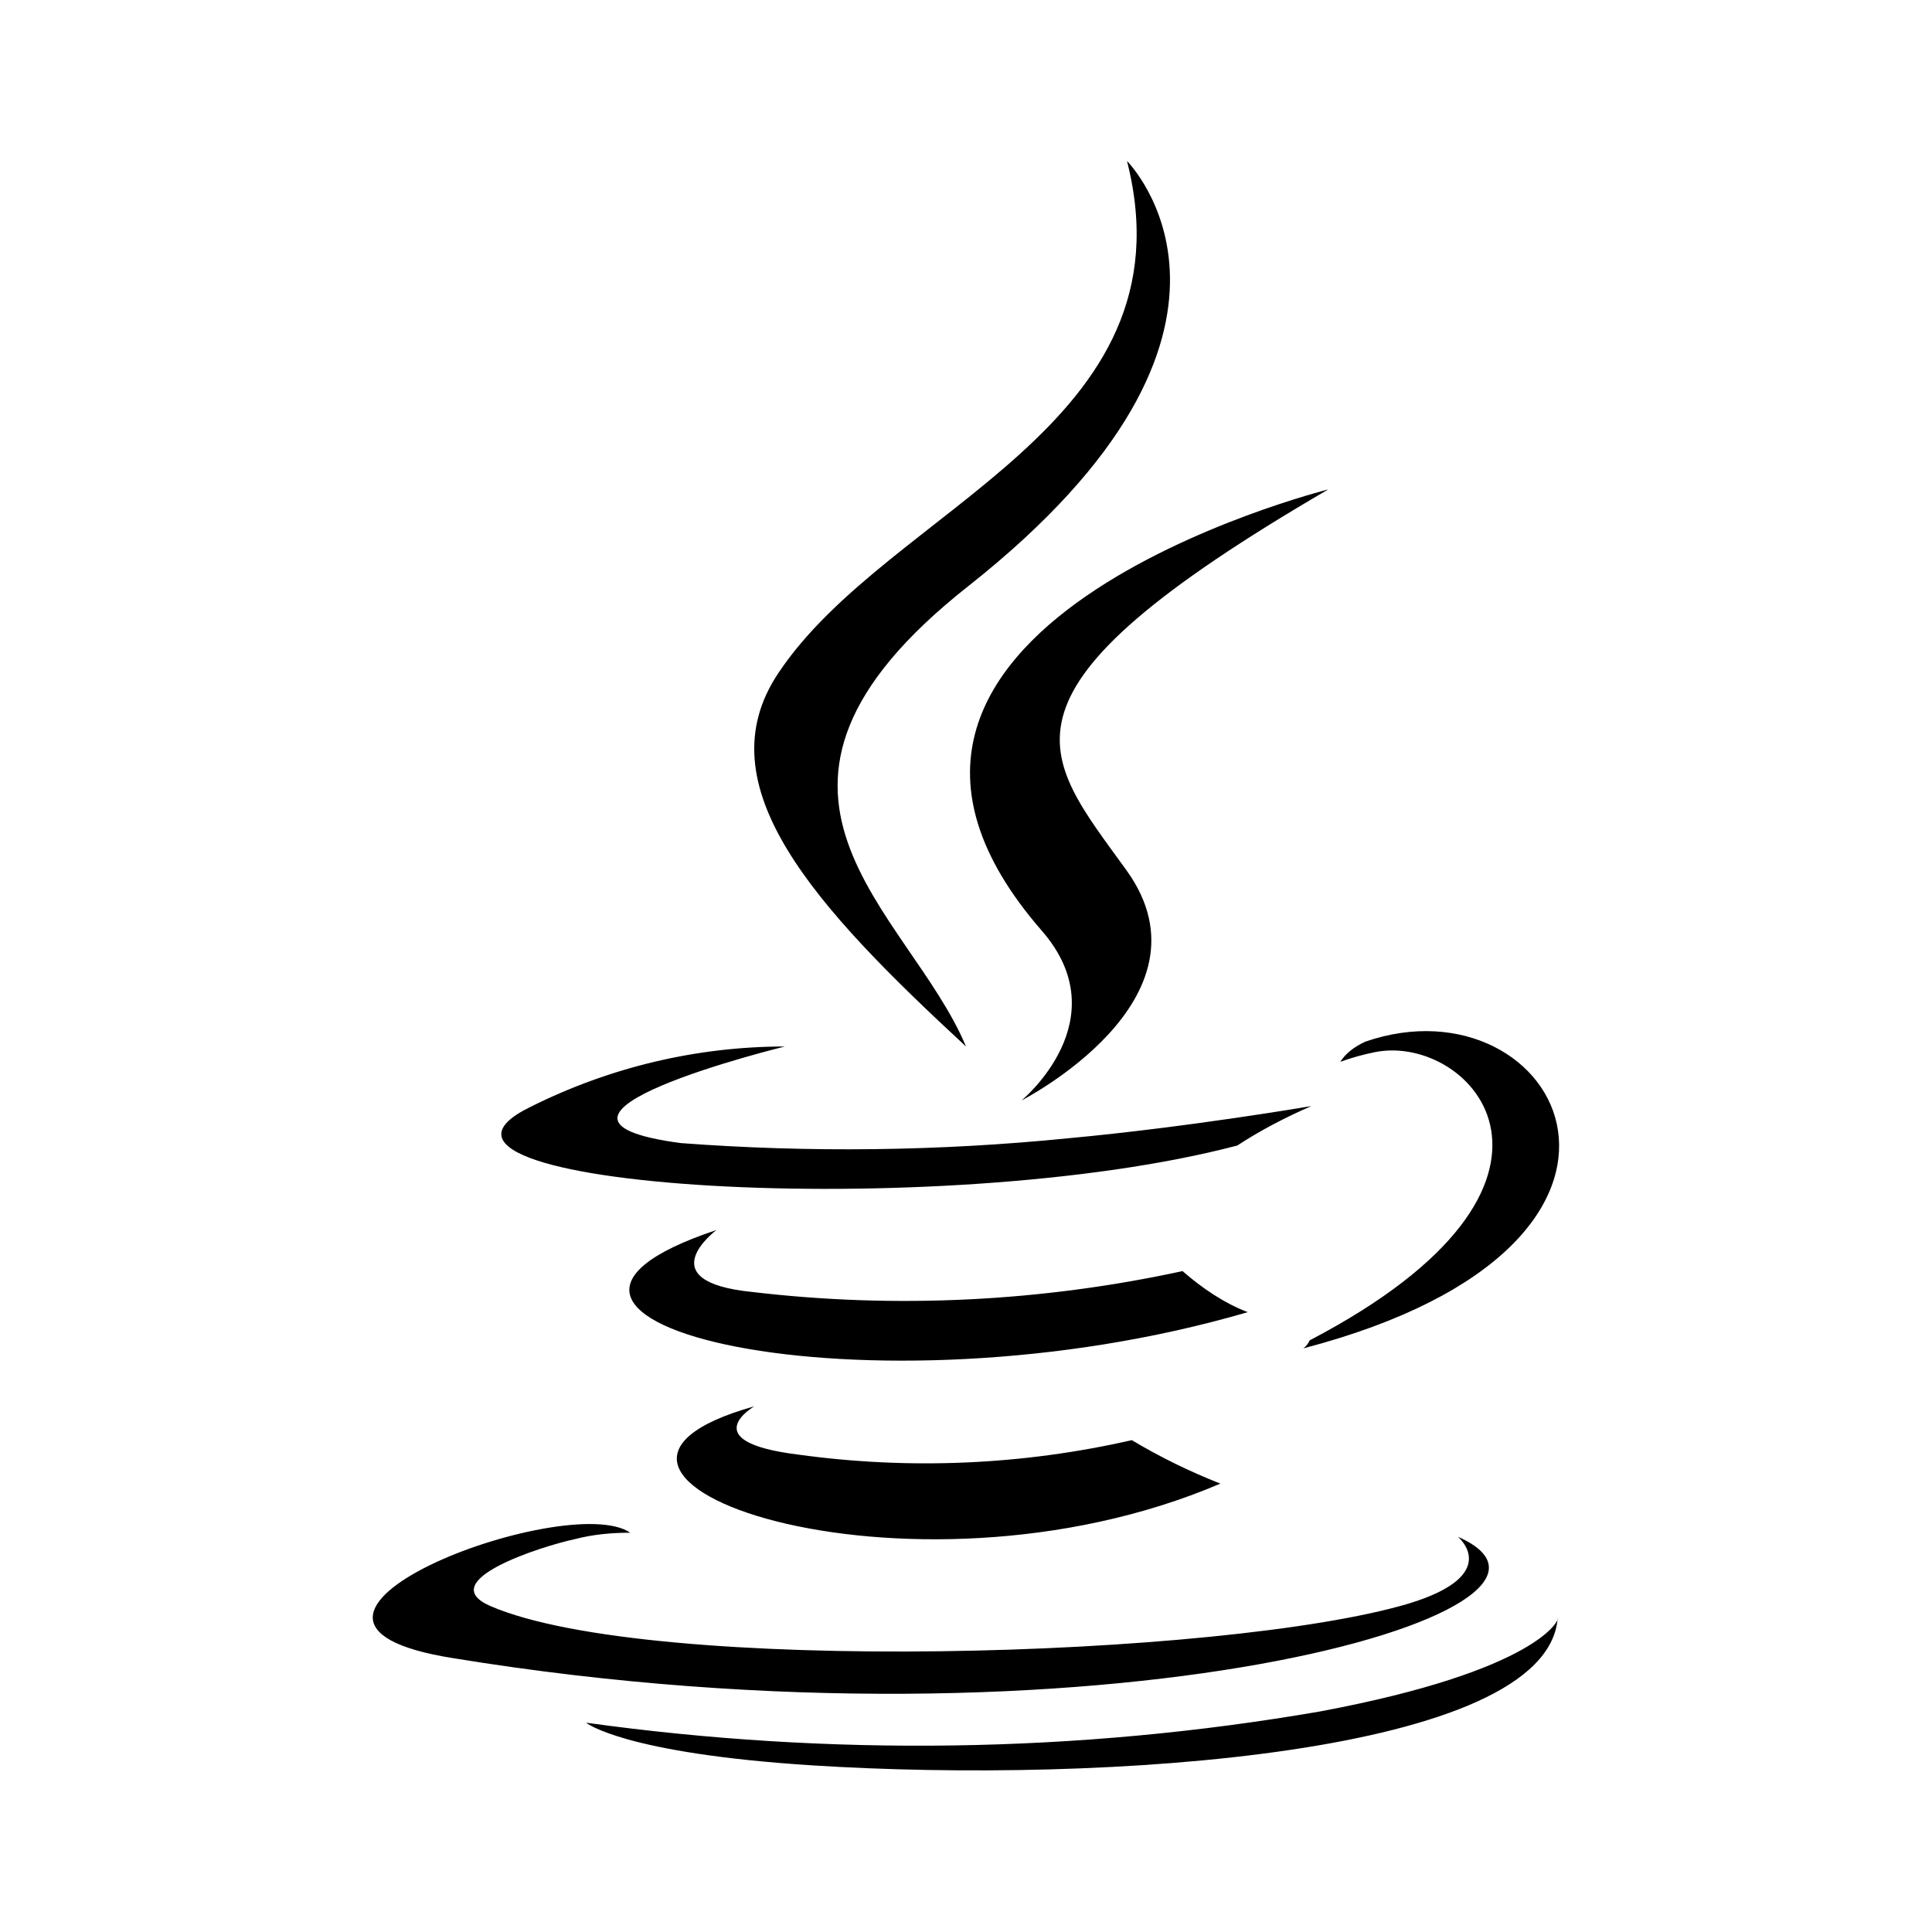
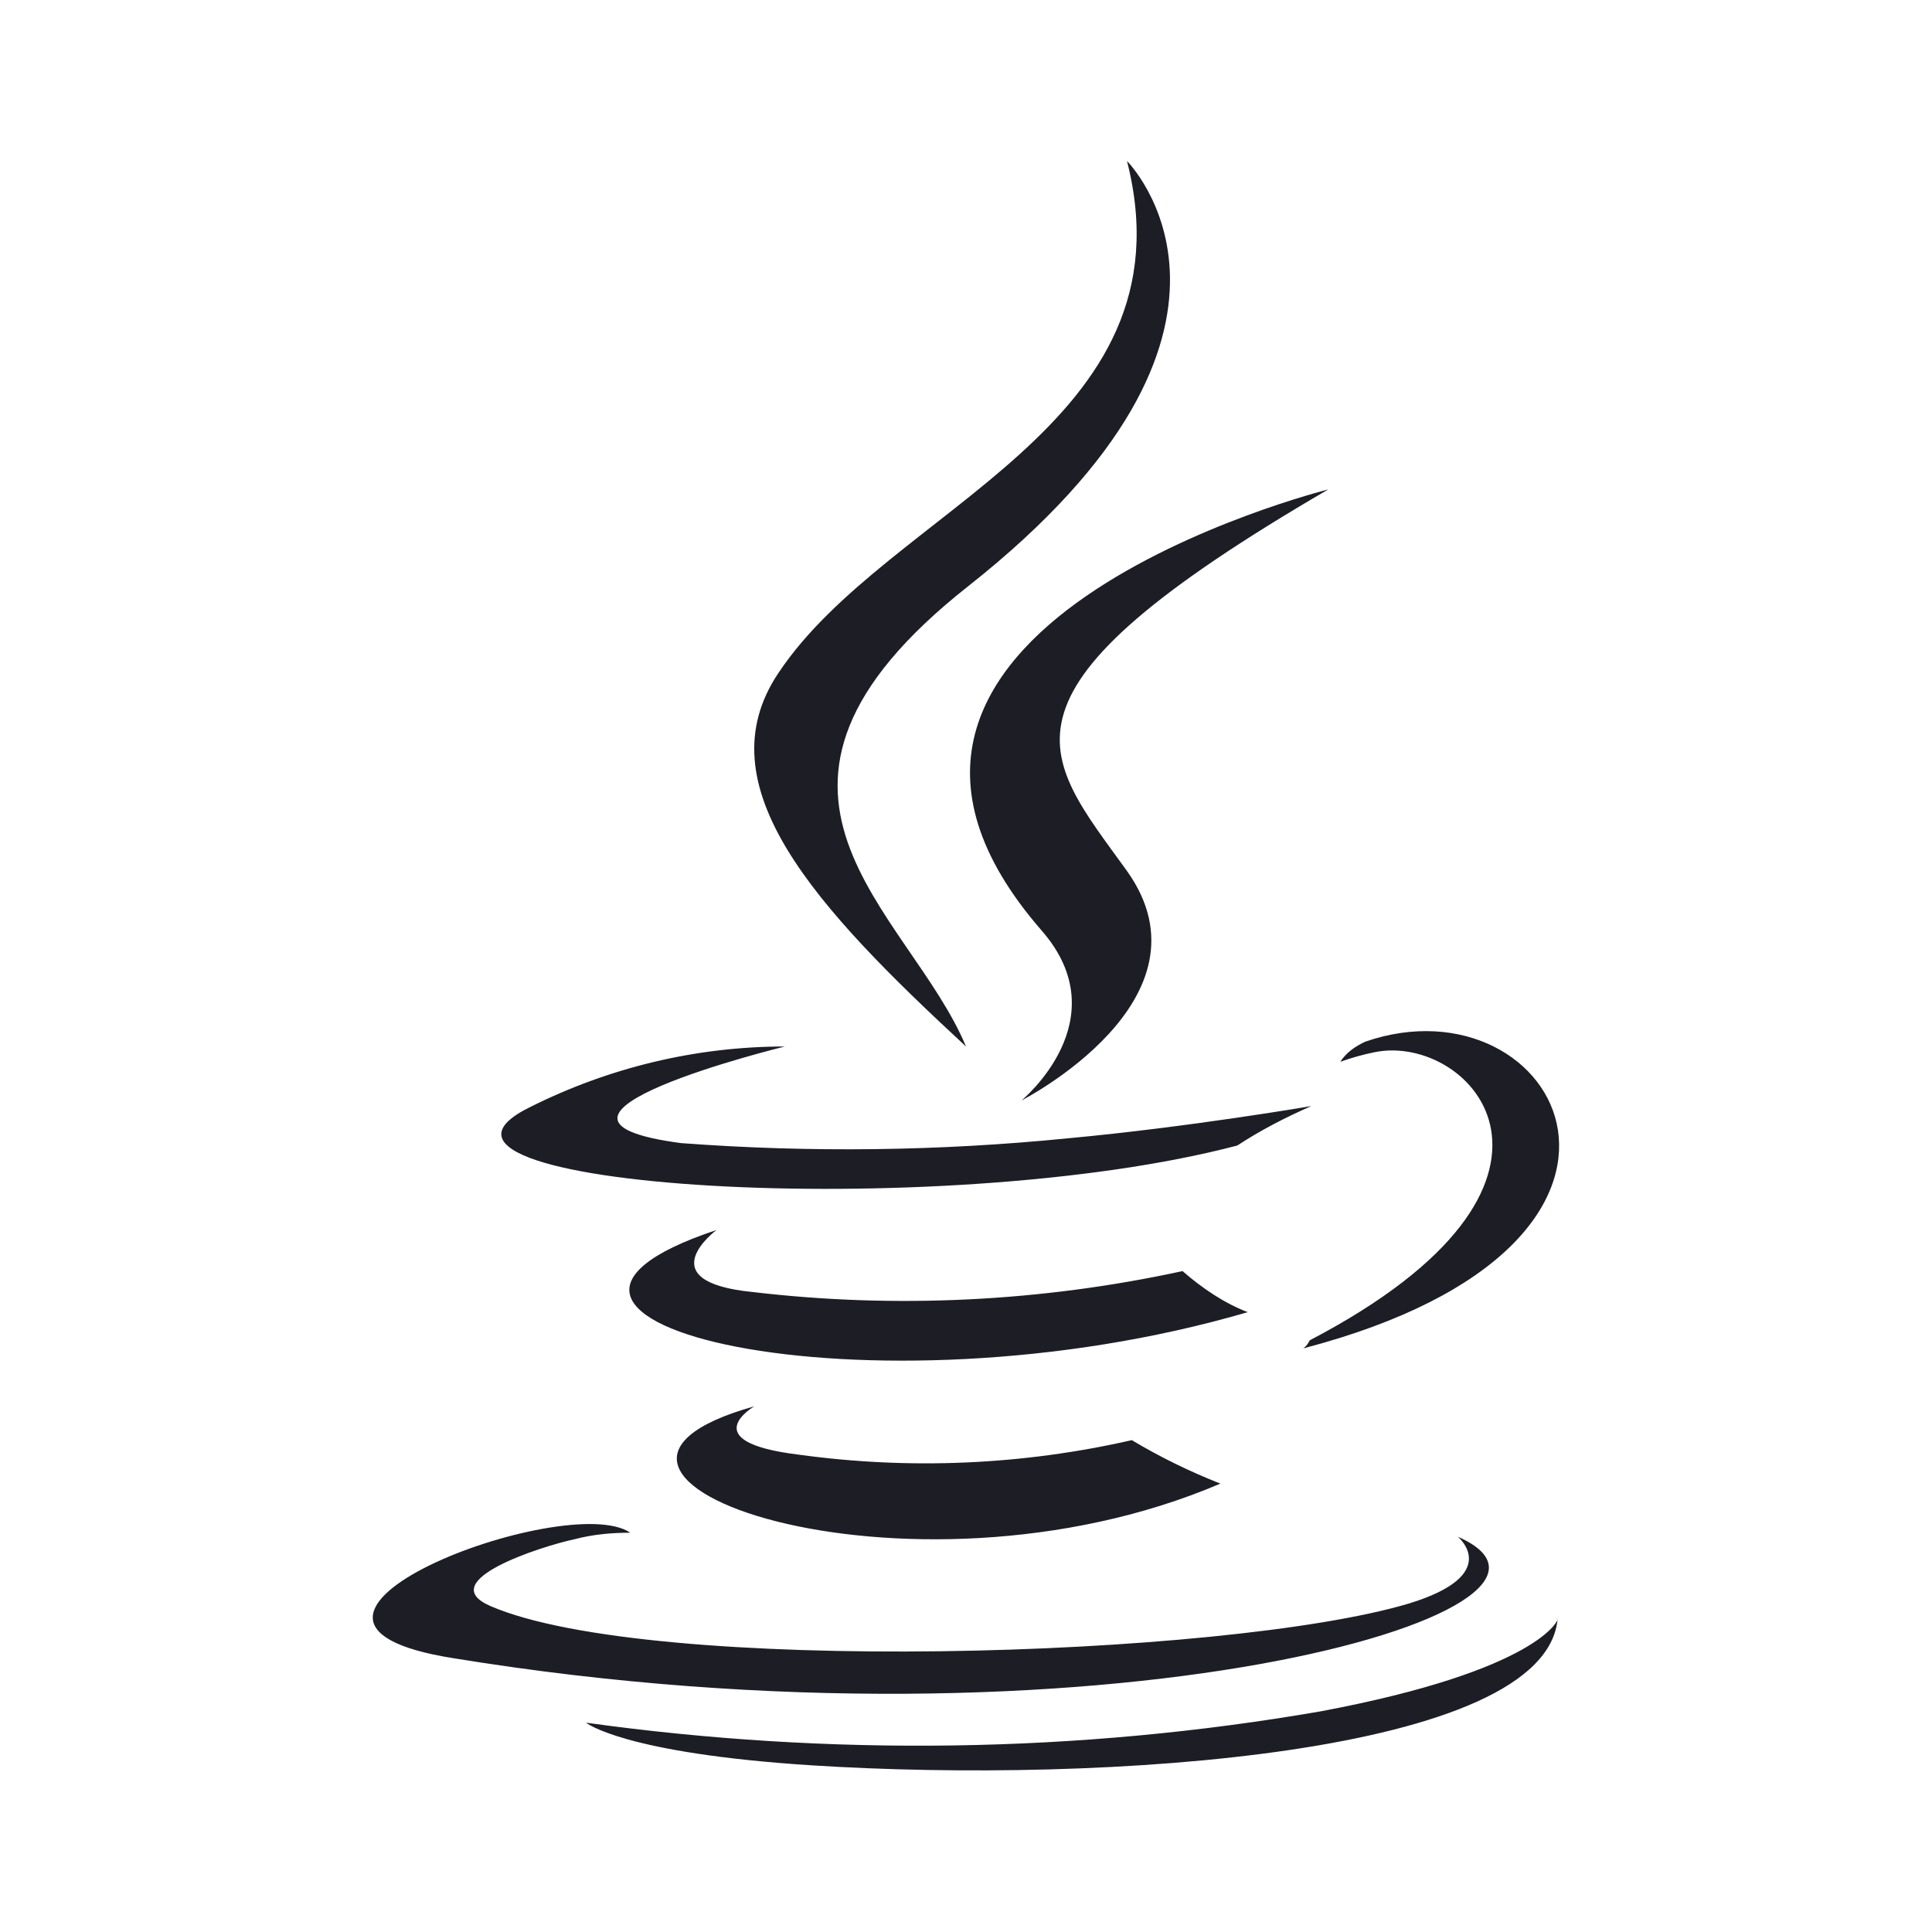
<svg xmlns="http://www.w3.org/2000/svg" height="24" width="24" viewBox="0 0 24 24">
-   <g fill="#000000" class="nc-icon-wrapper">
+   <g fill="#1c1d25" class="nc-icon-wrapper">
    <path d="M16.5 6.08s-6.84 1.71-3.56 5.48c.97 1.11-.25 2.11-.25 2.11s2.45-1.25 1.31-2.85c-1.06-1.47-1.86-2.2 2.5-4.74m-4.47 1.2C16.08 4.08 14 2 14 2c.84 3.3-2.96 4.3-4.33 6.36-.94 1.4.46 2.91 2.33 4.64-.71-1.7-3.22-3.16.03-5.72M9.37 17.47c-3.08.86 1.88 2.63 5.79.96-.38-.15-.75-.33-1.1-.54-1.36.31-2.76.37-4.14.18-1.31-.16-.55-.6-.55-.6m5.32-1.68c-1.75.38-3.56.47-5.34.26-1.31-.13-.45-.77-.45-.77-3.4 1.13 1.88 2.4 6.6 1.02-.29-.11-.57-.3-.81-.51m3.42 3.3s.57.47-.61.83c-2.28.68-9.43.89-11.41.03-.71-.31.63-.74 1.05-.83.23-.06.46-.08.69-.08-.79-.54-5.13 1.1-2.19 1.56 7.97 1.3 14.54-.6 12.47-1.51m-2.74-4.86c.29-.19.6-.35.92-.49 0 0-1.51.26-3.02.4-1.6.16-3.21.18-4.81.06-2.35-.31 1.29-1.2 1.29-1.2-1.1 0-2.18.26-3.16.75-2.05 1 5.1 1.45 8.78.48m.9 2.42c-.02.04-.04.07-.08.1 5.01-1.31 3.17-4.64.77-3.81-.13.06-.24.14-.31.25.14-.05.28-.09.43-.12 1.2-.24 2.92 1.63-.81 3.58m.13 4.61c-3.01.52-6.09.56-9.12.14 0 0 .46.38 2.81.53 3.6.23 9.13-.13 9.26-1.83.03.01-.23.65-2.95 1.16z" />
  </g>
</svg>
